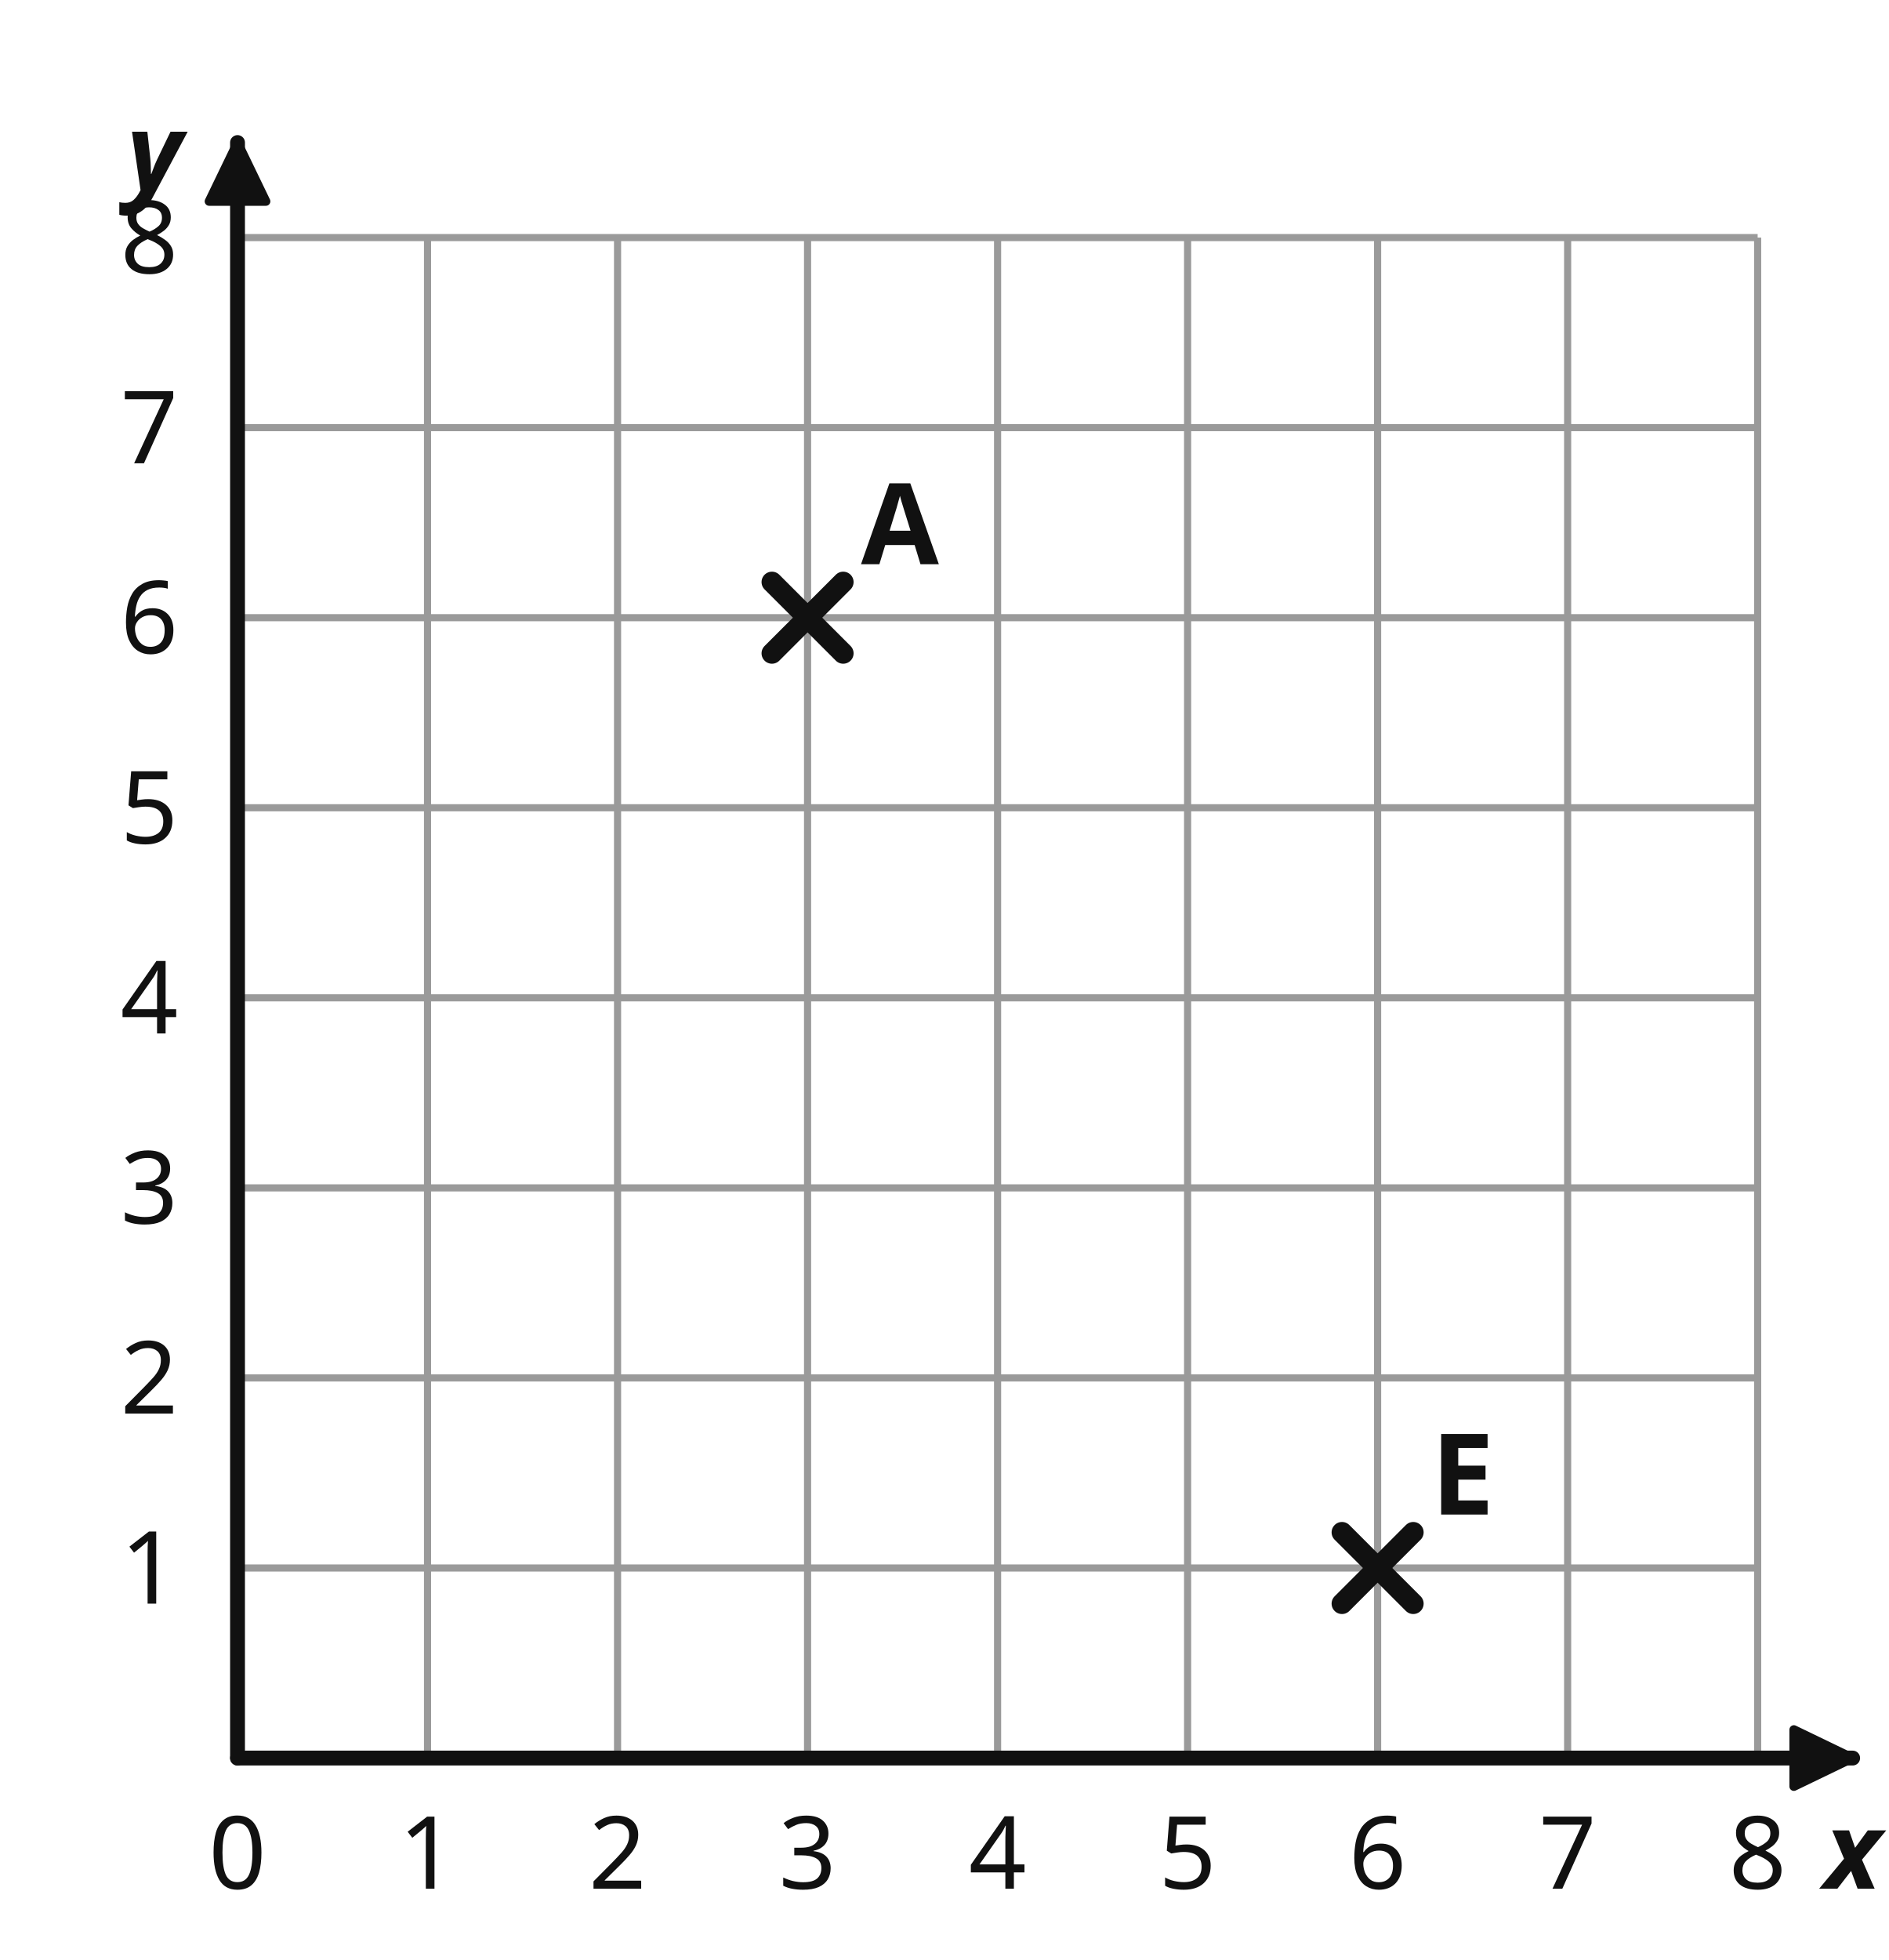
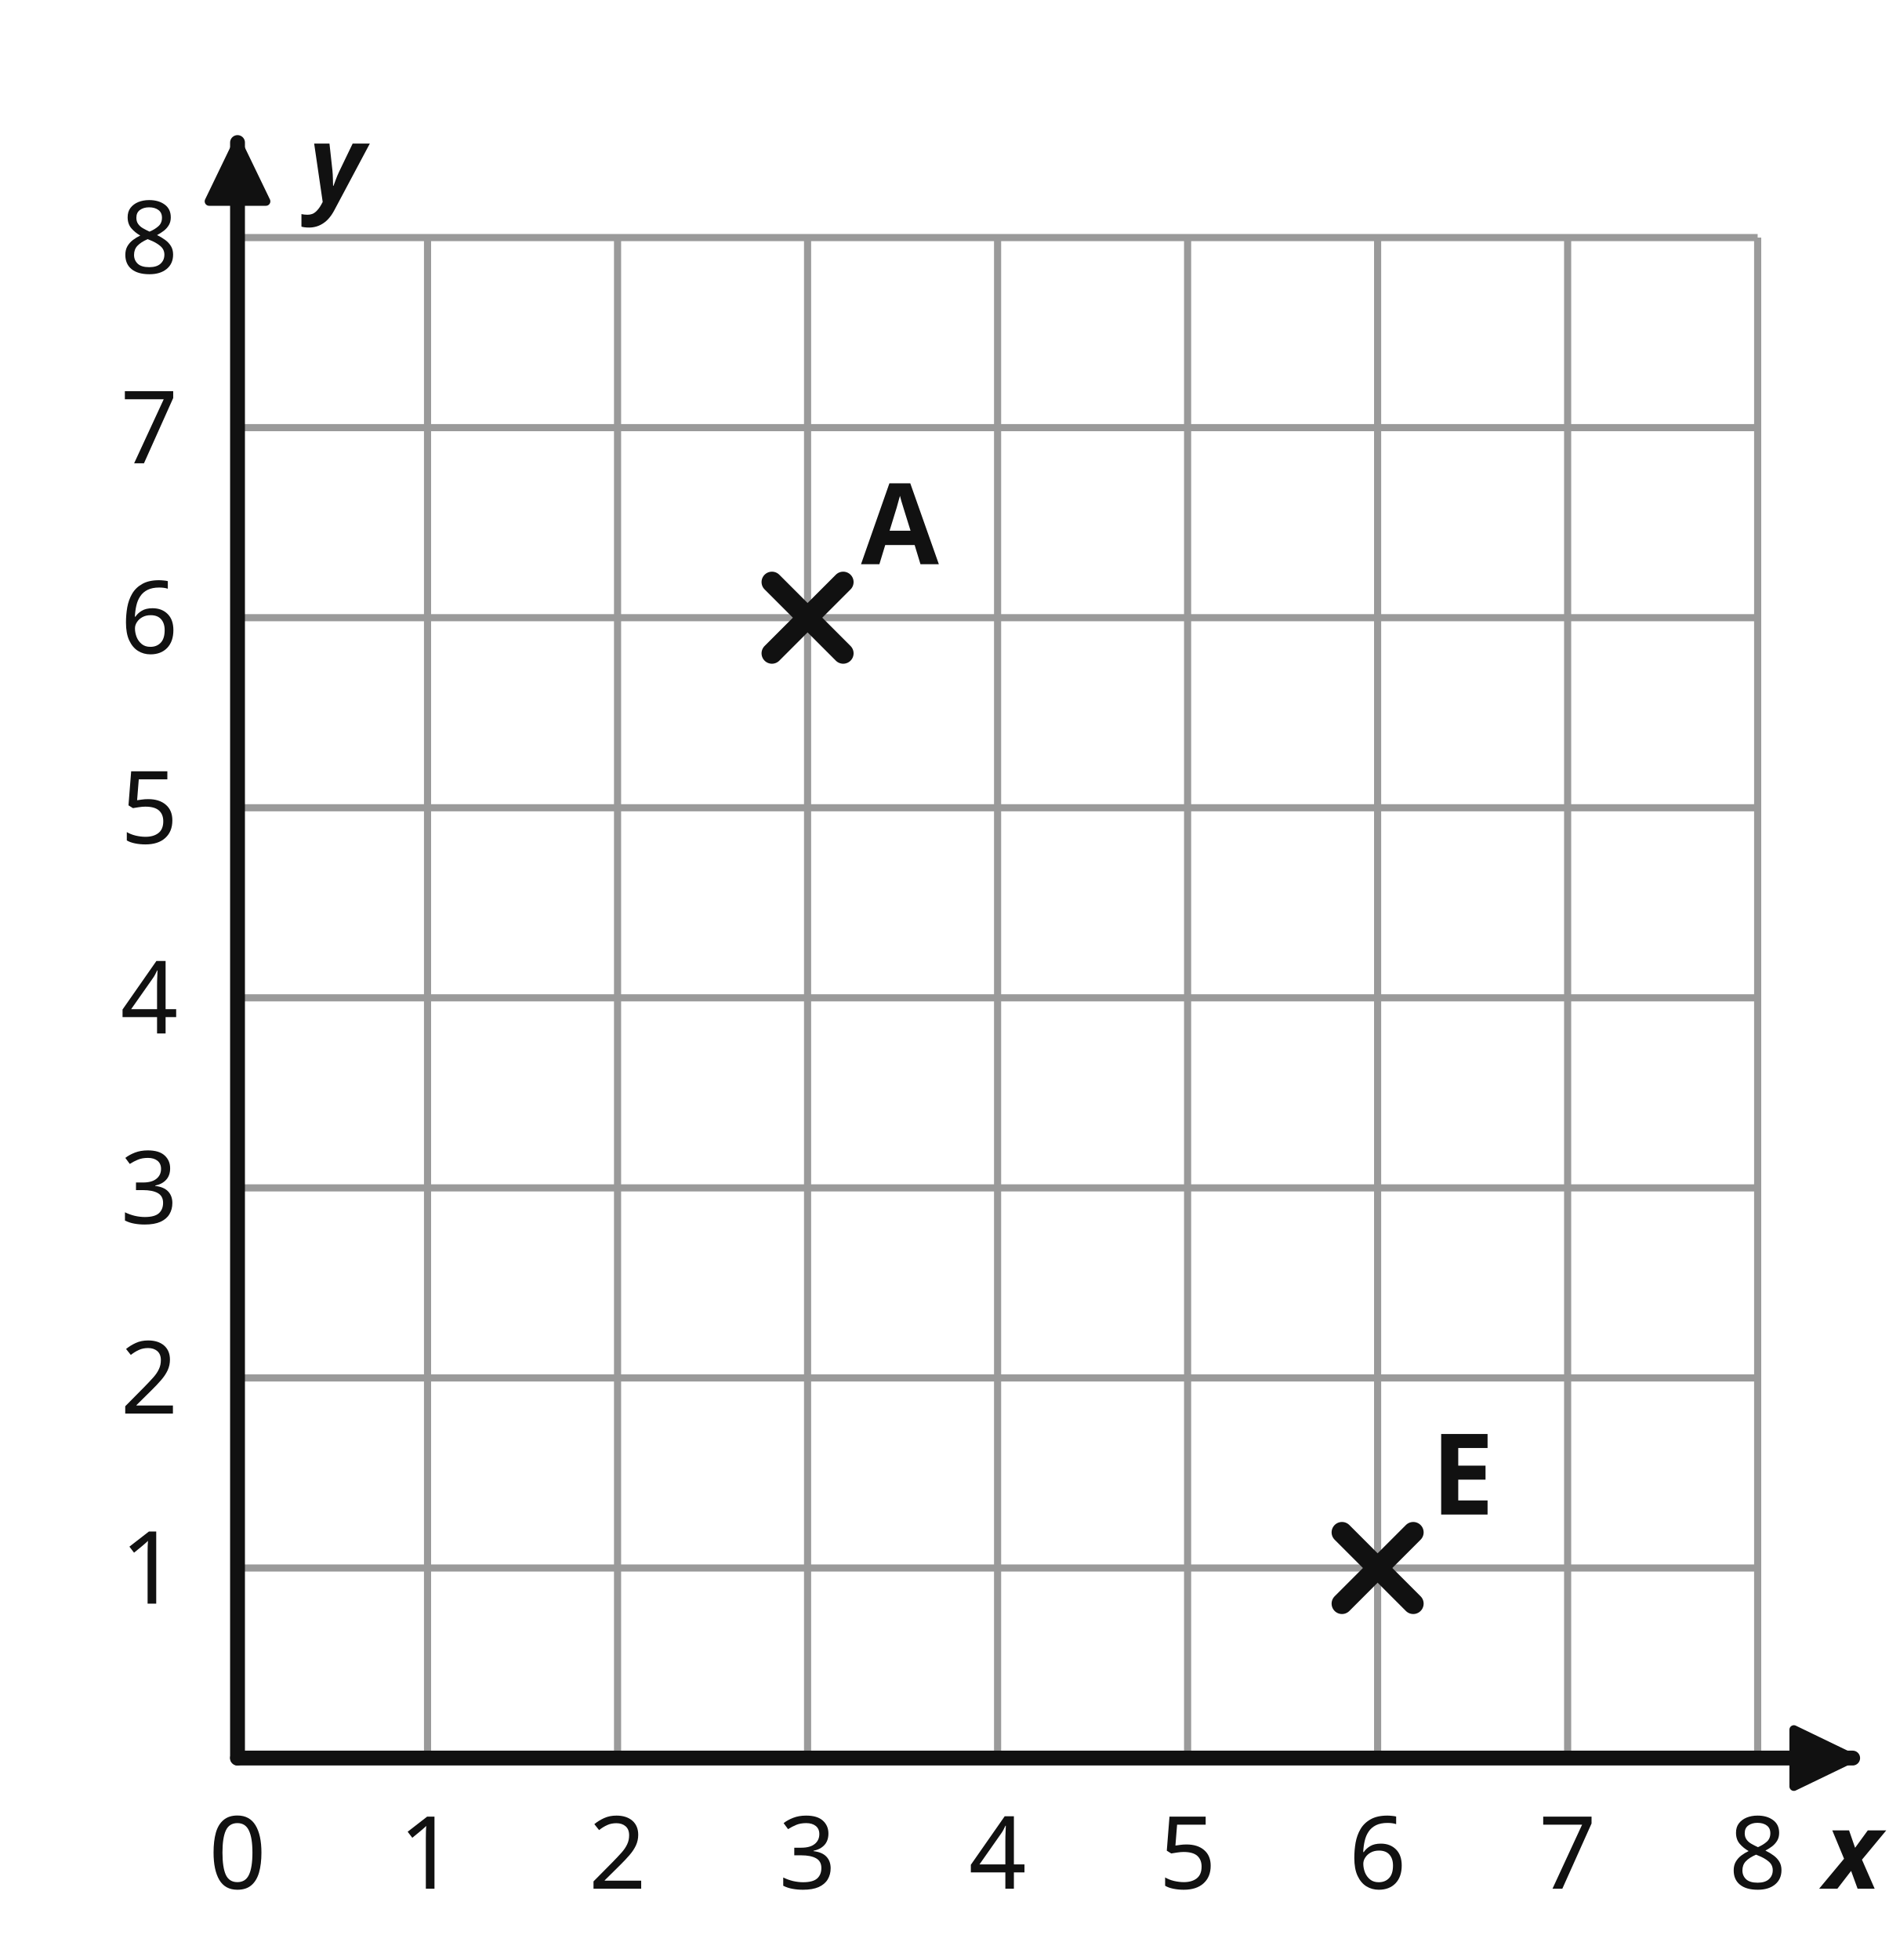
<svg xmlns="http://www.w3.org/2000/svg" viewBox="0 0 318 330" width="318" height="330" font-family="Atkinson Hyperlegible, Noto Sans, sans-serif">
  <line x1="40" y1="296" x2="40" y2="40" stroke="#9a9a9a" stroke-width="1.2" />
  <line x1="40" y1="296" x2="296" y2="296" stroke="#9a9a9a" stroke-width="1.2" />
  <text x="40" y="318" font-size="17" text-anchor="middle" fill="#111">0</text>
  <line x1="72" y1="296" x2="72" y2="40" stroke="#9a9a9a" stroke-width="1.2" />
  <line x1="40" y1="264" x2="296" y2="264" stroke="#9a9a9a" stroke-width="1.2" />
  <text x="72" y="318" font-size="17" text-anchor="middle" fill="#111">1</text>
  <text x="30" y="270" font-size="17" text-anchor="end" fill="#111">1</text>
  <line x1="104" y1="296" x2="104" y2="40" stroke="#9a9a9a" stroke-width="1.2" />
  <line x1="40" y1="232" x2="296" y2="232" stroke="#9a9a9a" stroke-width="1.2" />
  <text x="104" y="318" font-size="17" text-anchor="middle" fill="#111">2</text>
  <text x="30" y="238" font-size="17" text-anchor="end" fill="#111">2</text>
  <line x1="136" y1="296" x2="136" y2="40" stroke="#9a9a9a" stroke-width="1.2" />
  <line x1="40" y1="200" x2="296" y2="200" stroke="#9a9a9a" stroke-width="1.2" />
  <text x="136" y="318" font-size="17" text-anchor="middle" fill="#111">3</text>
  <text x="30" y="206" font-size="17" text-anchor="end" fill="#111">3</text>
  <line x1="168" y1="296" x2="168" y2="40" stroke="#9a9a9a" stroke-width="1.2" />
  <line x1="40" y1="168" x2="296" y2="168" stroke="#9a9a9a" stroke-width="1.2" />
  <text x="168" y="318" font-size="17" text-anchor="middle" fill="#111">4</text>
  <text x="30" y="174" font-size="17" text-anchor="end" fill="#111">4</text>
  <line x1="200" y1="296" x2="200" y2="40" stroke="#9a9a9a" stroke-width="1.2" />
  <line x1="40" y1="136" x2="296" y2="136" stroke="#9a9a9a" stroke-width="1.2" />
  <text x="200" y="318" font-size="17" text-anchor="middle" fill="#111">5</text>
  <text x="30" y="142" font-size="17" text-anchor="end" fill="#111">5</text>
  <line x1="232" y1="296" x2="232" y2="40" stroke="#9a9a9a" stroke-width="1.2" />
  <line x1="40" y1="104" x2="296" y2="104" stroke="#9a9a9a" stroke-width="1.2" />
  <text x="232" y="318" font-size="17" text-anchor="middle" fill="#111">6</text>
  <text x="30" y="110" font-size="17" text-anchor="end" fill="#111">6</text>
  <line x1="264" y1="296" x2="264" y2="40" stroke="#9a9a9a" stroke-width="1.2" />
  <line x1="40" y1="72" x2="296" y2="72" stroke="#9a9a9a" stroke-width="1.2" />
  <text x="264" y="318" font-size="17" text-anchor="middle" fill="#111">7</text>
  <text x="30" y="78" font-size="17" text-anchor="end" fill="#111">7</text>
  <line x1="296" y1="296" x2="296" y2="40" stroke="#9a9a9a" stroke-width="1.2" />
  <line x1="40" y1="40" x2="296" y2="40" stroke="#9a9a9a" stroke-width="1.2" />
  <text x="296" y="318" font-size="17" text-anchor="middle" fill="#111">8</text>
  <text x="30" y="46" font-size="17" text-anchor="end" fill="#111">8</text>
  <line x1="40" y1="296" x2="312" y2="296" stroke="#111" stroke-width="2.5" stroke-linecap="round" />
  <path d="M 302.1 300.78 L 312 296 L 302.1 291.22 Z" fill="#111" stroke="#111" stroke-width="1.5" stroke-linejoin="round" />
  <line x1="40" y1="296" x2="40" y2="24" stroke="#111" stroke-width="2.5" stroke-linecap="round" />
  <path d="M 44.78 33.9 L 40 24 L 35.22 33.9 Z" fill="#111" stroke="#111" stroke-width="1.5" stroke-linejoin="round" />
  <text x="312" y="318" font-size="18" text-anchor="middle" fill="#111" font-weight="700" font-style="italic">x</text>
-   <text x="26" y="32" font-size="18" text-anchor="middle" fill="#111" font-weight="700" font-style="italic">y</text>
+   <text x="52" y="34" font-size="18" text-anchor="start" fill="#111" font-weight="700" font-style="italic">y</text>
  <line x1="226" y1="258" x2="238" y2="270" stroke="#111" stroke-width="3.5" stroke-linecap="round" />
  <line x1="226" y1="270" x2="238" y2="258" stroke="#111" stroke-width="3.5" stroke-linecap="round" />
  <text x="241" y="255" font-size="19" text-anchor="start" fill="#111" font-weight="700">E</text>
  <line x1="130" y1="98" x2="142" y2="110" stroke="#111" stroke-width="3.5" stroke-linecap="round" />
  <line x1="130" y1="110" x2="142" y2="98" stroke="#111" stroke-width="3.5" stroke-linecap="round" />
  <text x="145" y="95" font-size="19" text-anchor="start" fill="#111" font-weight="700">A</text>
</svg>
